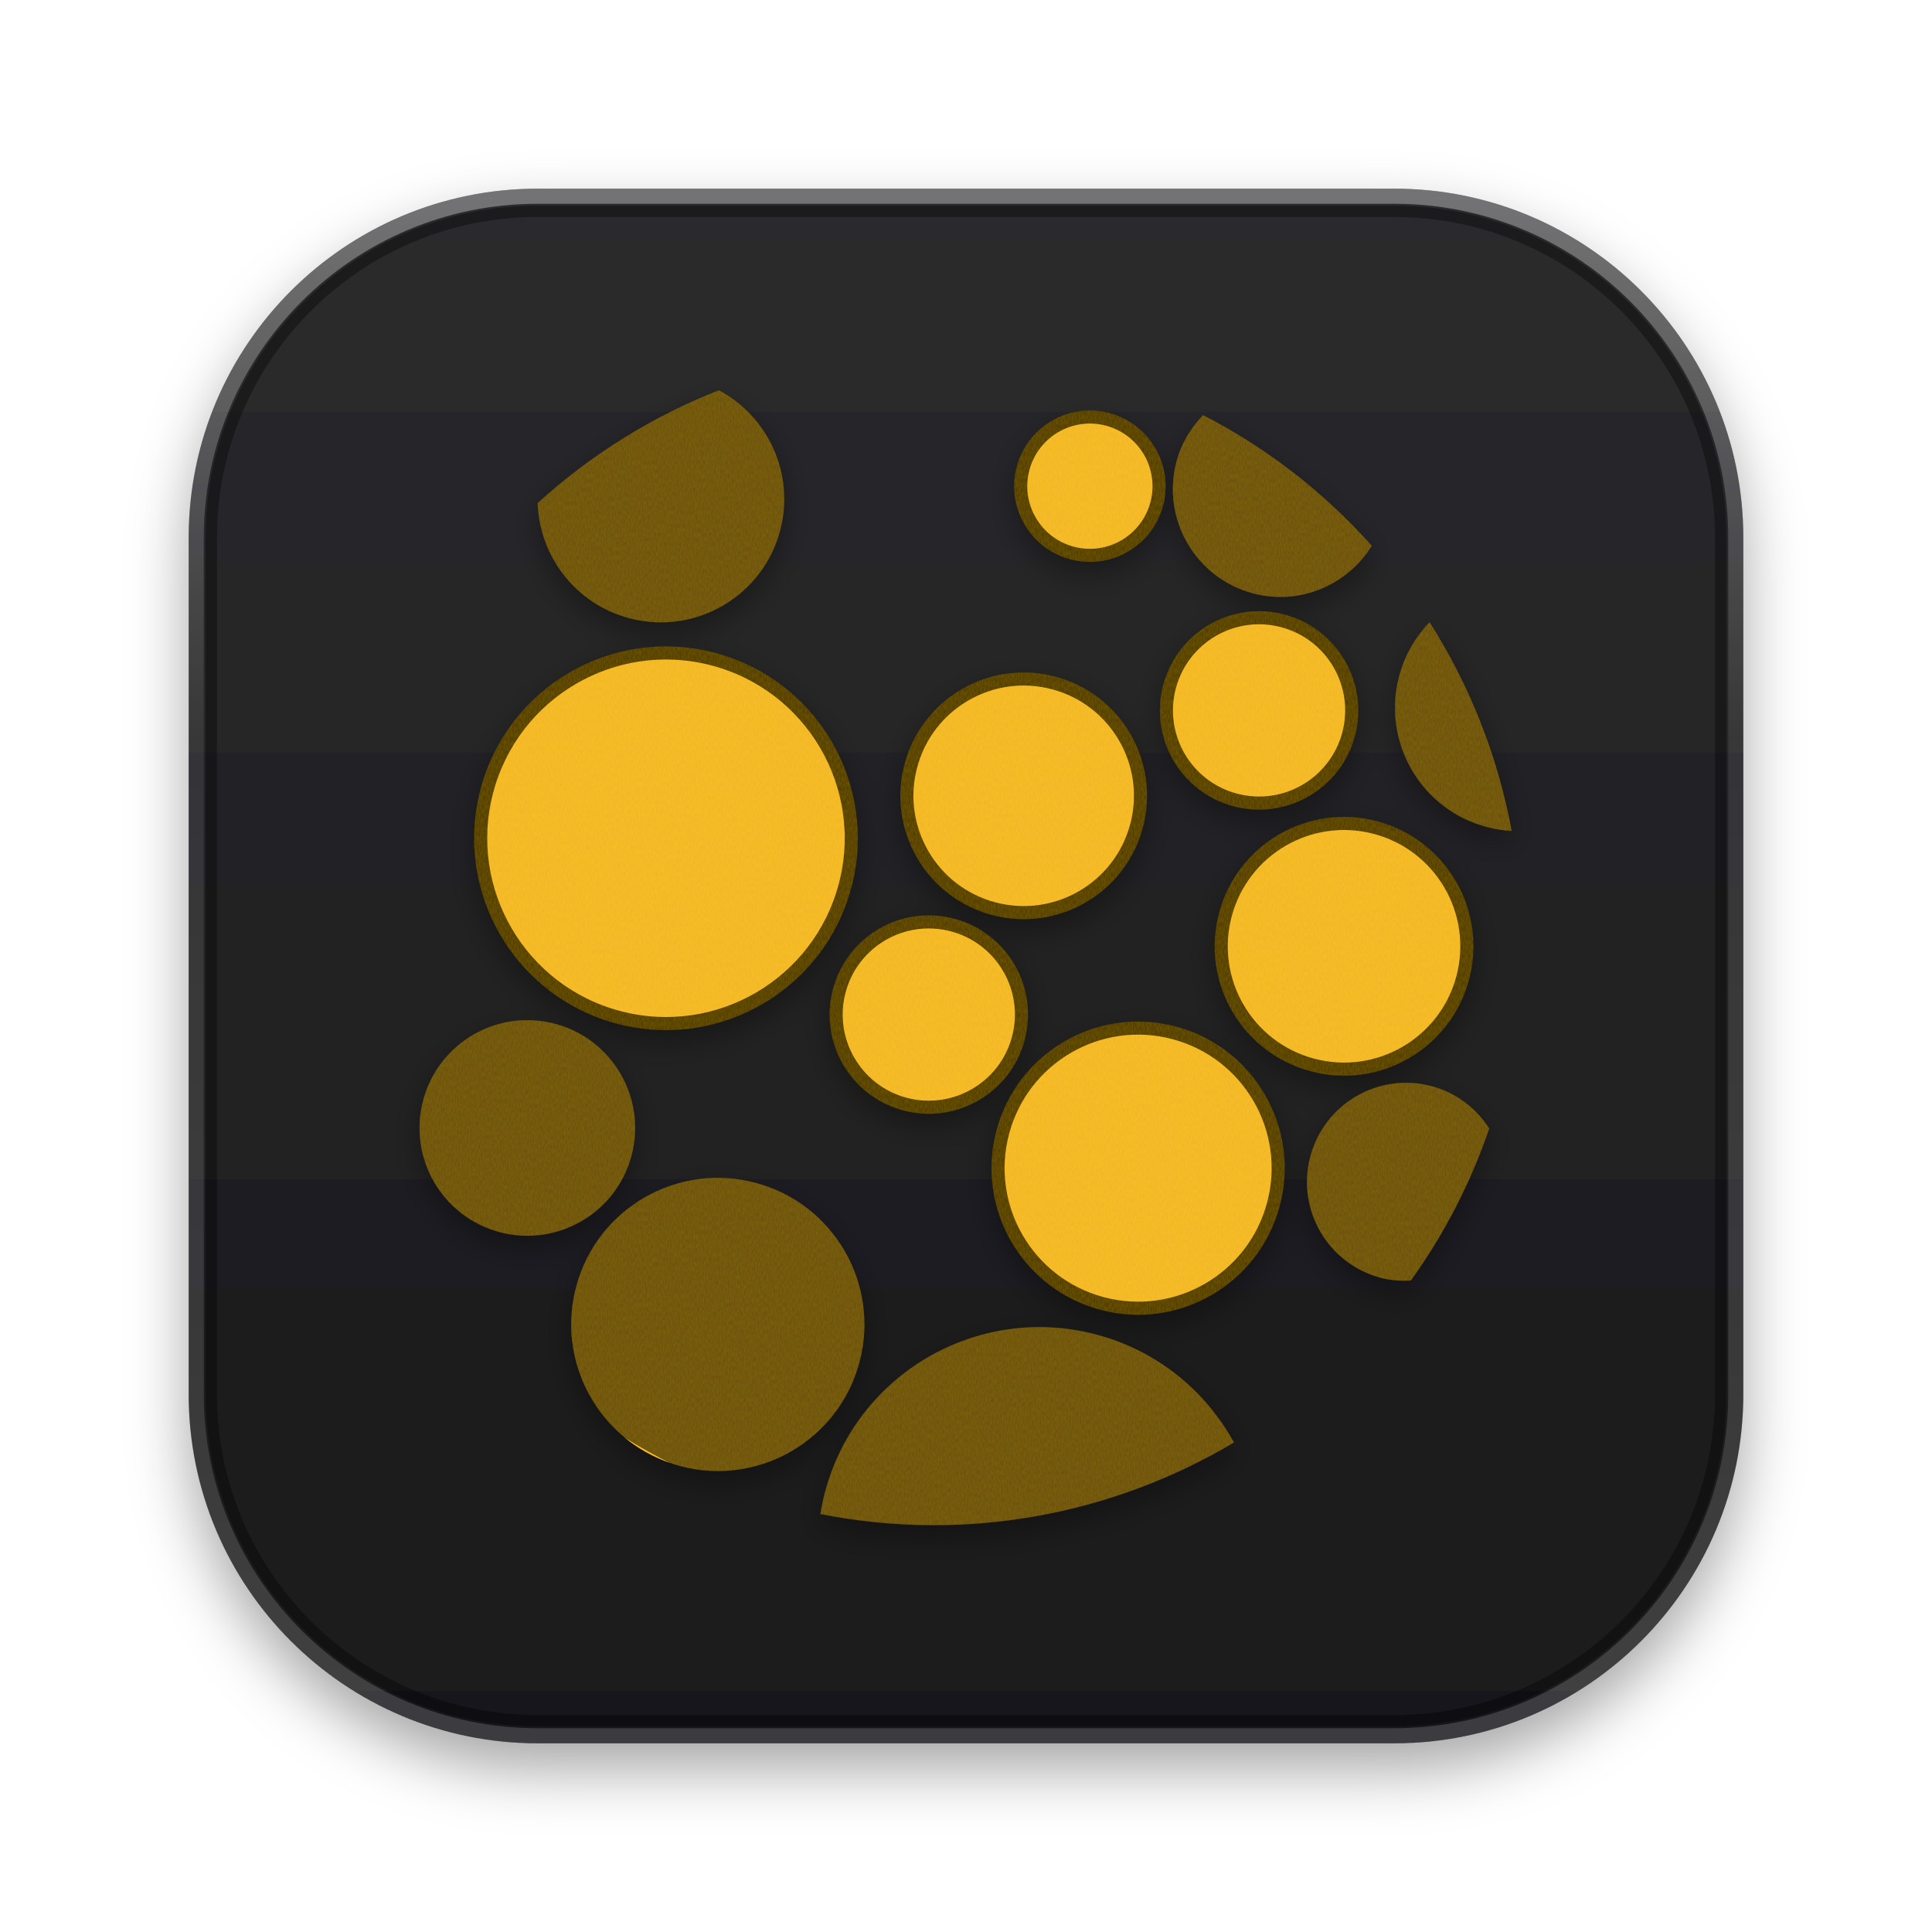
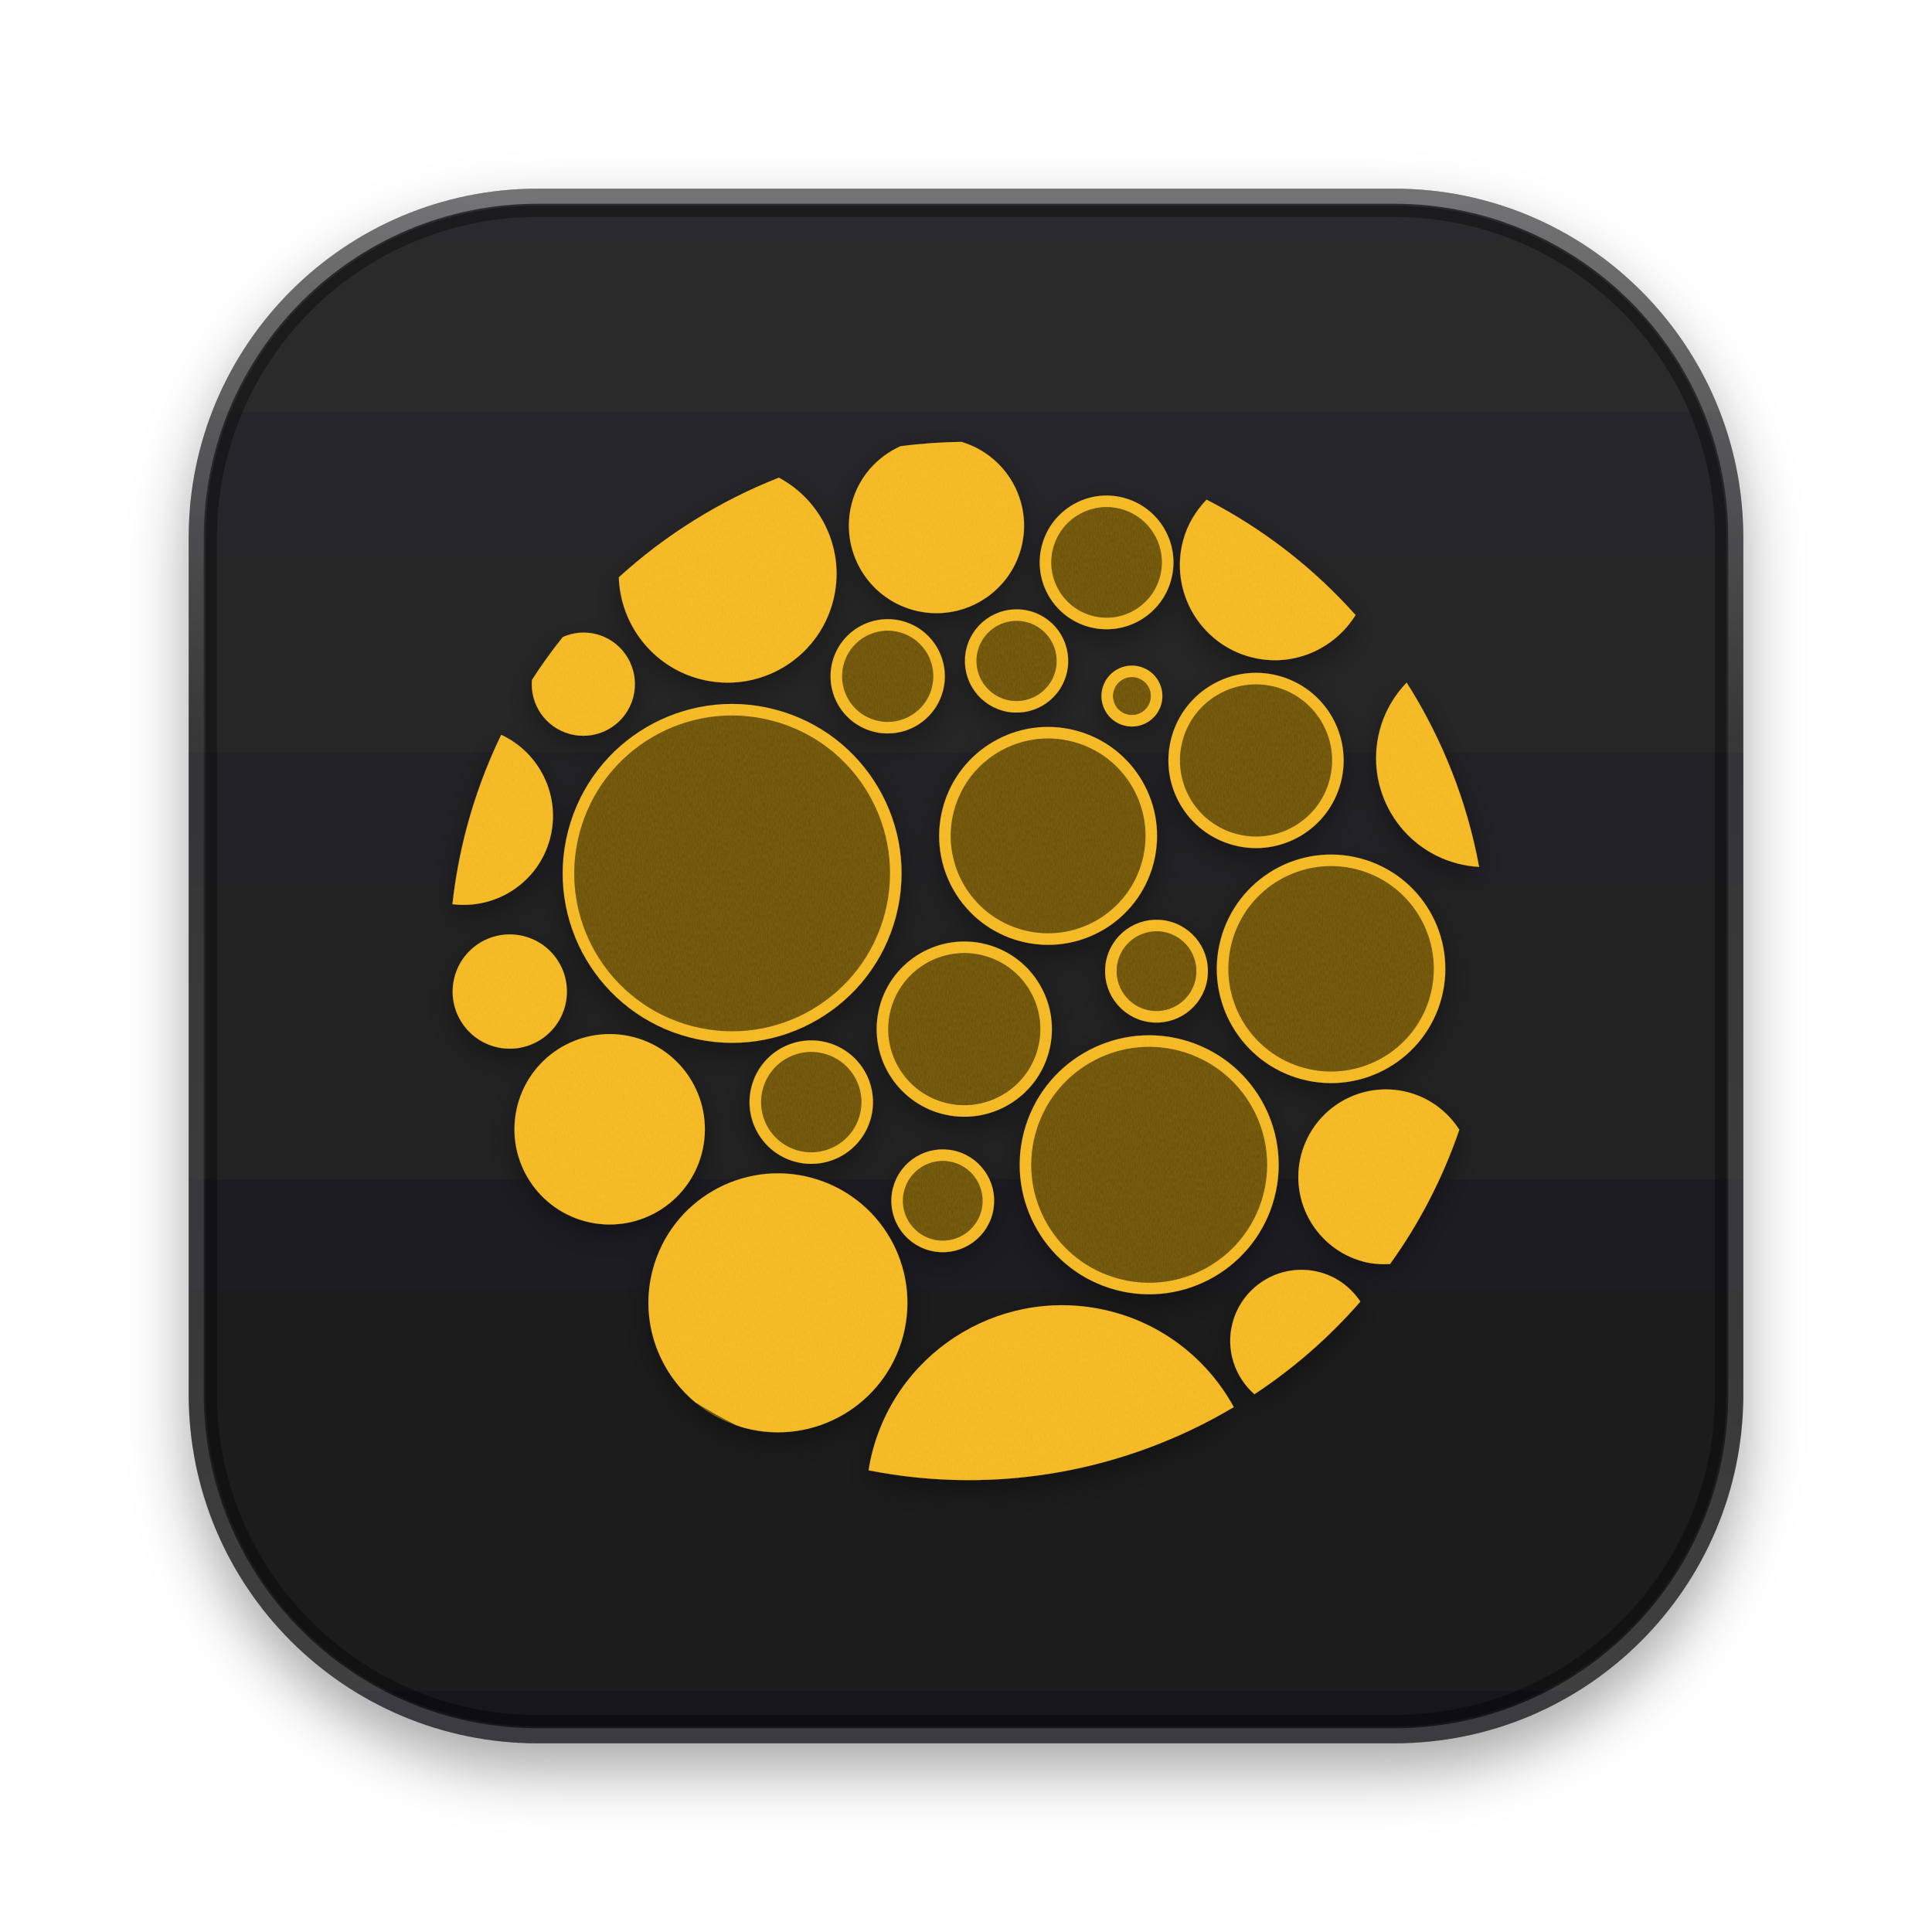
<svg xmlns="http://www.w3.org/2000/svg" width="1024" height="1024" viewBox="0 0 1024 1024">
  <defs>
    <linearGradient id="bg" x1="0" y1="0" x2="0" y2="1">
      <stop offset="0" stop-color="#2B2B2D" />
      <stop offset="1" stop-color="#19191A" />
    </linearGradient>
    <linearGradient id="rim" x1="0" y1="0" x2="0" y2="1">
      <stop offset="0" stop-color="#FFFFFF" stop-opacity="0.34" />
      <stop offset="0.35" stop-color="#FFFFFF" stop-opacity="0.08" />
      <stop offset="1" stop-color="#FFFFFF" stop-opacity="0.16" />
    </linearGradient>
    <linearGradient id="gold" x1="0" y1="0" x2="0.3" y2="1">
      <stop offset="0" stop-color="#8E6A0E" />
      <stop offset="1" stop-color="#6E4F05" />
    </linearGradient>
    <linearGradient id="rimgold" x1="0" y1="0" x2="0" y2="1">
      <stop offset="0" stop-color="#F2C24A" />
      <stop offset="1" stop-color="#C9961C" />
    </linearGradient>
    <filter id="tile" x="-10%" y="-10%" width="120%" height="130%">
      <feDropShadow dx="0" dy="14" stdDeviation="16" flood-color="#000" flood-opacity="0.35" />
    </filter>
    <filter id="grain" x="0" y="0" width="100%" height="100%">
      <feTurbulence type="fractalNoise" baseFrequency="0.9 0.25" numOctaves="2" seed="7" result="noise" />
      <feColorMatrix in="noise" type="matrix" values="0 0 0 0 0.45  0 0 0 0 0.3  0 0 0 0 0  0 0 0 0.22 0" result="tint" />
      <feComposite in="tint" in2="SourceGraphic" operator="in" result="grained" />
      <feMerge>
        <feMergeNode in="SourceGraphic" />
        <feMergeNode in="grained" />
      </feMerge>
    </filter>
    <filter id="lift" x="-20%" y="-20%" width="140%" height="140%">
      <feDropShadow dx="0" dy="6" stdDeviation="8" flood-color="#000" flood-opacity="0.35" />
    </filter>
  </defs>
  <rect x="100" y="100" width="824" height="824" rx="185" fill="url(#bg)" filter="url(#tile)" />
  <rect x="104" y="104" width="816" height="816" rx="181" fill="none" stroke="url(#rim)" stroke-width="8" />
  <rect x="112" y="112" width="800" height="800" rx="173" fill="none" stroke="#000" stroke-opacity="0.35" stroke-width="6" />
  <g filter="url(#lift)">
-     <g filter="url(#grain)" transform="translate(512 512) scale(0.6) translate(-583 -627)">
-       <path d="M1021.82 637.359C1006.48 695.276 947.094 729.792 889.177 714.453C831.26 699.114 796.744 639.728 812.083 581.812C827.422 523.895 886.808 489.379 944.724 504.717C1002.64 520.056 1037.16 579.442 1021.82 637.359Z" fill="#FBBE2C" stroke="#4B3500" stroke-width="11.521" />
-       <path d="M854.625 837.247C837.134 903.289 769.418 942.647 703.376 925.157C637.334 907.666 597.975 839.949 615.465 773.907C632.956 707.865 700.674 668.506 766.716 685.997C832.758 703.488 872.116 771.205 854.625 837.247Z" fill="#FBBE2C" stroke="#4B3500" stroke-width="11.521" />
-       <path d="M321.714 1065.96C307.818 1059.02 294.361 1051.47 281.294 1043.38C293.028 1053.08 306.597 1060.8 321.714 1065.96Z" fill="#FBBE2C" />
-       <path d="M488.921 976.772C507.229 907.644 466.034 836.784 396.895 818.473C327.788 800.171 256.898 841.345 238.59 910.474C225.234 960.903 243.674 1012.2 281.422 1043.37C294.478 1051.46 307.934 1059.01 321.841 1065.95C324.737 1066.94 327.601 1067.96 330.619 1068.76C399.745 1087.08 470.618 1045.88 488.921 976.772Z" fill="#684D0D" />
-       <path d="M836.598 297.812C878.017 308.781 919.946 290.376 941.44 255.796C899.898 209.242 849.689 169.855 792.411 140.371C781.666 151.601 773.206 165.319 768.944 181.412C755.488 232.22 785.768 284.35 836.598 297.812Z" fill="#684D0D" />
-       <path d="M103.468 745.688C90.007 796.513 120.297 848.627 171.122 862.087C221.947 875.548 274.06 845.258 287.521 794.434C300.982 743.609 270.692 691.495 219.867 678.034C169.042 664.574 116.928 694.863 103.468 745.688Z" fill="#684D0D" />
-       <path d="M887.132 795.359C874.75 842.112 902.615 890.039 949.38 902.424C958.29 904.784 967.151 905.259 975.889 904.844C1004.89 864.554 1028.41 819.509 1045.21 770.516C1033.77 752.793 1016.21 738.939 994.22 733.117C947.455 720.731 899.521 748.582 887.132 795.359Z" fill="#684D0D" />
-       <path d="M751.485 218.79C742.848 251.402 709.409 270.838 676.797 262.201C644.185 253.563 624.749 220.125 633.386 187.513C642.024 154.901 675.462 135.465 708.074 144.102C740.686 152.739 760.122 186.178 751.485 218.79Z" fill="#FBBE2C" stroke="#4B3500" stroke-width="11.521" />
-       <path d="M920.993 422.175C909.422 465.865 864.624 491.902 820.934 480.331C777.244 468.76 751.207 423.962 762.778 380.272C774.348 336.583 819.146 310.545 862.836 322.116C906.526 333.687 932.564 378.485 920.993 422.175Z" fill="#FBBE2C" stroke="#4B3500" stroke-width="11.521" />
-       <path d="M476.321 555.432C453.531 642.871 364.129 695.307 276.691 672.518C189.22 649.72 136.815 560.327 159.621 472.869L159.622 472.868C182.414 385.417 271.781 332.985 359.256 355.807L359.259 355.807C446.712 378.578 499.119 467.959 476.321 555.432Z" fill="#FBBE2C" stroke="#4B3500" stroke-width="11.521" />
-       <path d="M819.665 1047.9C794.635 1002.28 751.749 966.556 697.402 952.377C592.612 925.077 485.522 987.867 458.21 1092.65C456.599 1098.78 455.378 1104.97 454.374 1111.1C583.901 1136.62 713.019 1111.31 819.665 1047.9Z" fill="#684D0D" />
-       <path d="M733.681 503.061C719.095 558.136 662.623 590.959 607.548 576.373C552.473 561.787 519.65 505.314 534.236 450.239C548.823 395.164 605.295 362.342 660.37 376.928C715.445 391.514 748.268 447.986 733.681 503.061Z" fill="#FBBE2C" stroke="#4B3500" stroke-width="11.521" />
-       <path d="M1043.43 504.295C1050.63 506.178 1057.87 507.285 1065.01 507.675C1052.83 441.794 1028.03 379.233 992.524 323.337C979.943 336.369 970.385 352.657 965.499 371.421C950.33 429.642 985.238 489.135 1043.43 504.295Z" fill="#684D0D" />
-       <path d="M286.02 319.868C344.221 335.02 403.697 300.131 418.882 241.939C431.841 192.155 408.143 141.543 364.688 118.414C305.814 141.58 251.537 175.379 204.645 218.059C206.196 265.034 238.208 307.385 286.02 319.868Z" fill="#684D0D" />
-       <path d="M629.25 690.853C617.679 734.542 572.881 760.58 529.192 749.009C485.502 737.438 459.465 692.64 471.035 648.95C482.606 605.26 527.404 579.223 571.094 590.794C614.784 602.365 640.821 647.163 629.25 690.853Z" fill="#FBBE2C" stroke="#4B3500" stroke-width="11.521" />
+     <g filter="url(#grain)" transform="translate(512 512) scale(0.53) translate(-632 -628)">
+       <path d="M1101.96 658.584C1086.62 716.501 1027.24 751.017 969.319 735.679C911.402 720.34 876.886 660.954 892.225 603.037C907.564 545.12 966.949 510.604 1024.87 525.943C1082.78 541.282 1117.3 600.667 1101.96 658.584Z" fill="#684D0D" stroke="#FBBE2C" stroke-width="11.521" />
+       <path d="M603.343 351.436C596.08 378.857 567.964 395.199 540.544 387.936C513.123 380.674 496.781 352.558 504.043 325.138C511.306 297.717 539.422 281.375 566.842 288.637C594.263 295.9 610.605 324.016 603.343 351.436Z" fill="#684D0D" stroke="#FBBE2C" stroke-width="11.521" />
+       <path d="M120.537 638.917C112.461 669.413 130.635 700.682 161.131 708.759C191.628 716.836 222.897 698.661 230.974 668.165C239.051 637.669 220.876 606.399 190.38 598.323C159.884 590.246 128.614 608.42 120.537 638.917Z" fill="#FBBE2C" />
+       <path d="M866.634 644.853C860.18 669.223 835.192 683.747 810.822 677.293C786.452 670.839 771.928 645.85 778.382 621.48C784.837 597.111 809.825 582.588 834.195 589.042C858.565 595.496 873.088 620.484 866.634 644.853Z" fill="#684D0D" stroke="#FBBE2C" stroke-width="11.521" />
+       <path d="M531.333 778.458C523.422 808.327 492.796 826.128 462.928 818.218C433.059 810.307 415.258 779.68 423.168 749.812C431.079 719.943 461.706 702.143 491.574 710.053C521.443 717.964 539.243 748.59 531.333 778.458Z" fill="#684D0D" stroke="#FBBE2C" stroke-width="11.521" />
+       <path d="M898.586 984.866C891.46 1011.77 900.921 1038.96 920.415 1056.26C959.552 1030.44 995.272 999.341 1026.38 963.59C1017.08 949.697 1003.11 938.822 985.683 934.206C947.638 924.13 908.662 946.821 898.586 984.866Z" fill="#FBBE2C" />
+       <path d="M934.775 858.473C917.284 924.514 849.568 963.873 783.526 946.382C717.484 928.891 678.125 861.175 695.615 795.133C713.106 729.09 780.823 689.731 846.866 707.222C912.908 724.713 952.266 792.431 934.775 858.473Z" fill="#684D0D" stroke="#FBBE2C" stroke-width="11.521" />
+       <path d="M401.863 1087.18C387.968 1080.25 374.511 1072.69 361.444 1064.61C373.178 1074.3 386.747 1082.02 401.863 1087.18Z" fill="#684D0D" />
+       <path d="M569.07 997.996C587.379 928.867 546.184 858.008 477.044 839.696C407.938 821.394 337.048 862.569 318.74 931.697C305.384 982.126 323.824 1033.42 361.572 1064.6C374.627 1072.68 388.084 1080.24 401.991 1087.17C404.886 1088.17 407.751 1089.19 410.769 1089.99C479.894 1108.3 550.768 1067.1 569.07 997.996Z" fill="#FBBE2C" />
+       <path d="M916.747 319.037C958.167 330.007 1000.1 311.601 1021.59 277.022C980.048 230.467 929.838 191.08 872.561 161.597C861.816 172.826 853.356 186.545 849.094 202.638C835.637 253.446 865.917 305.575 916.747 319.037Z" fill="#FBBE2C" />
+       <path d="M183.617 766.914C170.157 817.738 200.446 869.852 251.271 883.313C302.096 896.774 354.21 866.484 367.671 815.659C381.131 764.834 350.842 712.72 300.017 699.26C249.192 685.799 197.078 716.089 183.617 766.914Z" fill="#FBBE2C" />
+       <path d="M967.282 816.584C954.9 863.338 982.765 911.264 1029.53 923.65C1038.44 926.009 1047.3 926.485 1056.04 926.07C1085.04 885.779 1108.55 840.734 1125.36 791.742C1113.92 774.019 1096.35 760.165 1074.37 754.342C1027.6 741.957 979.67 769.808 967.282 816.584Z" fill="#FBBE2C" />
+       <path d="M517.816 165.146C505.437 211.888 533.299 259.826 580.064 272.211C626.796 284.588 674.767 256.734 687.146 209.992C699.299 164.106 672.569 117.291 627.412 103.83C606.854 104.094 586.473 105.538 566.334 108.225C543.278 118.733 524.807 138.751 517.816 165.146Z" fill="#FBBE2C" />
+       <path d="M726.898 334.69C720.413 359.176 695.306 373.77 670.819 367.285C646.332 360.8 631.739 335.692 638.224 311.205C644.709 286.718 669.817 272.126 694.304 278.611C718.79 285.096 733.383 310.203 726.898 334.69Z" fill="#684D0D" stroke="#FBBE2C" stroke-width="11.521" />
+       <path d="M236.035 396.019C263.588 403.316 291.849 386.881 299.143 359.338C306.447 331.763 290.011 303.501 262.469 296.207C250.797 293.116 239.089 294.484 228.809 298.961C217.845 312.683 207.51 327.001 197.907 341.93C195.893 366.366 211.477 389.515 236.035 396.019Z" fill="#FBBE2C" />
+       <path d="M831.634 240.016C822.997 272.628 789.558 292.063 756.946 283.426C724.334 274.789 704.899 241.35 713.536 208.738C722.173 176.126 755.612 156.691 788.224 165.328C820.836 173.965 840.271 207.404 831.634 240.016Z" fill="#684D0D" stroke="#FBBE2C" stroke-width="11.521" />
+       <path d="M1001.14 443.4C989.571 487.09 944.773 513.128 901.084 501.557C857.394 489.985 831.356 445.188 842.927 401.498C854.498 357.808 899.296 331.771 942.986 343.341C986.676 354.912 1012.71 399.71 1001.14 443.4Z" fill="#684D0D" stroke="#FBBE2C" stroke-width="11.521" />
+       <path d="M556.47 576.658C533.681 664.096 444.279 716.532 356.84 693.743C269.369 670.945 216.965 581.552 239.771 494.094L239.771 494.093C262.564 406.643 351.93 354.21 439.406 377.032L439.409 377.033C526.861 399.803 579.269 489.184 556.47 576.658Z" fill="#684D0D" stroke="#FBBE2C" stroke-width="11.521" />
+       <path d="M899.814 1069.13C874.784 1023.5 831.899 987.782 777.552 973.603C672.761 946.302 565.671 1009.09 538.36 1113.88C536.749 1120.01 535.528 1126.19 534.523 1132.33C664.051 1157.85 793.169 1132.53 899.814 1069.13Z" fill="#FBBE2C" />
+       <path d="M652.915 874.296C646.548 898.694 621.63 913.324 597.269 906.946L597.264 906.945C572.856 900.576 558.22 875.656 564.559 851.277C570.839 827.259 595.107 812.726 619.108 818.333L620.251 818.616C644.654 824.985 659.271 849.895 652.915 874.296Z" fill="#684D0D" stroke="#FBBE2C" stroke-width="11.521" />
+       <path d="M821.796 364.36C818.305 377.542 804.79 385.398 791.608 381.907C778.427 378.416 770.571 364.9 774.062 351.718C777.553 338.537 791.069 330.682 804.25 334.173C817.432 337.664 825.287 351.179 821.796 364.36Z" fill="#684D0D" stroke="#FBBE2C" stroke-width="11.521" />
+       <path d="M813.831 524.284C799.245 579.359 742.773 612.183 687.698 597.596C632.623 583.01 599.8 526.537 614.386 471.462C628.973 416.387 685.445 383.565 740.52 398.151C795.595 412.738 828.417 469.209 813.831 524.284Z" fill="#684D0D" stroke="#FBBE2C" stroke-width="11.521" />
+       <path d="M1123.57 525.52C1130.78 527.403 1138.01 528.51 1145.16 528.9C1132.98 463.019 1108.18 400.459 1072.67 344.562C1060.09 357.594 1050.53 373.882 1045.65 392.647C1030.48 450.867 1065.39 510.36 1123.57 525.52Z" fill="#FBBE2C" />
+       <path d="M366.169 341.094C424.37 356.246 483.847 321.357 499.032 263.164C511.99 213.381 488.293 162.768 444.838 139.639C385.964 162.805 331.687 196.604 284.795 239.284C286.346 286.26 318.358 328.61 366.169 341.094Z" fill="#FBBE2C" />
+       <path d="M709.4 712.078C697.829 755.768 653.031 781.805 609.341 770.234C565.652 758.663 539.614 713.865 551.185 670.176C562.756 626.486 607.554 600.448 651.244 612.019C694.934 623.59 720.971 668.388 709.4 712.078Z" fill="#684D0D" stroke="#FBBE2C" stroke-width="11.521" />
+       <path d="M216.044 500.333C227.106 457.842 205.628 414.646 167.172 396.762C152.997 426.165 141.291 457.27 132.628 489.98C125.902 515.373 121.222 540.831 118.404 566.186C162.311 571.676 204.563 544.311 216.044 500.333Z" fill="#FBBE2C" />
    </g>
  </g>
</svg>
